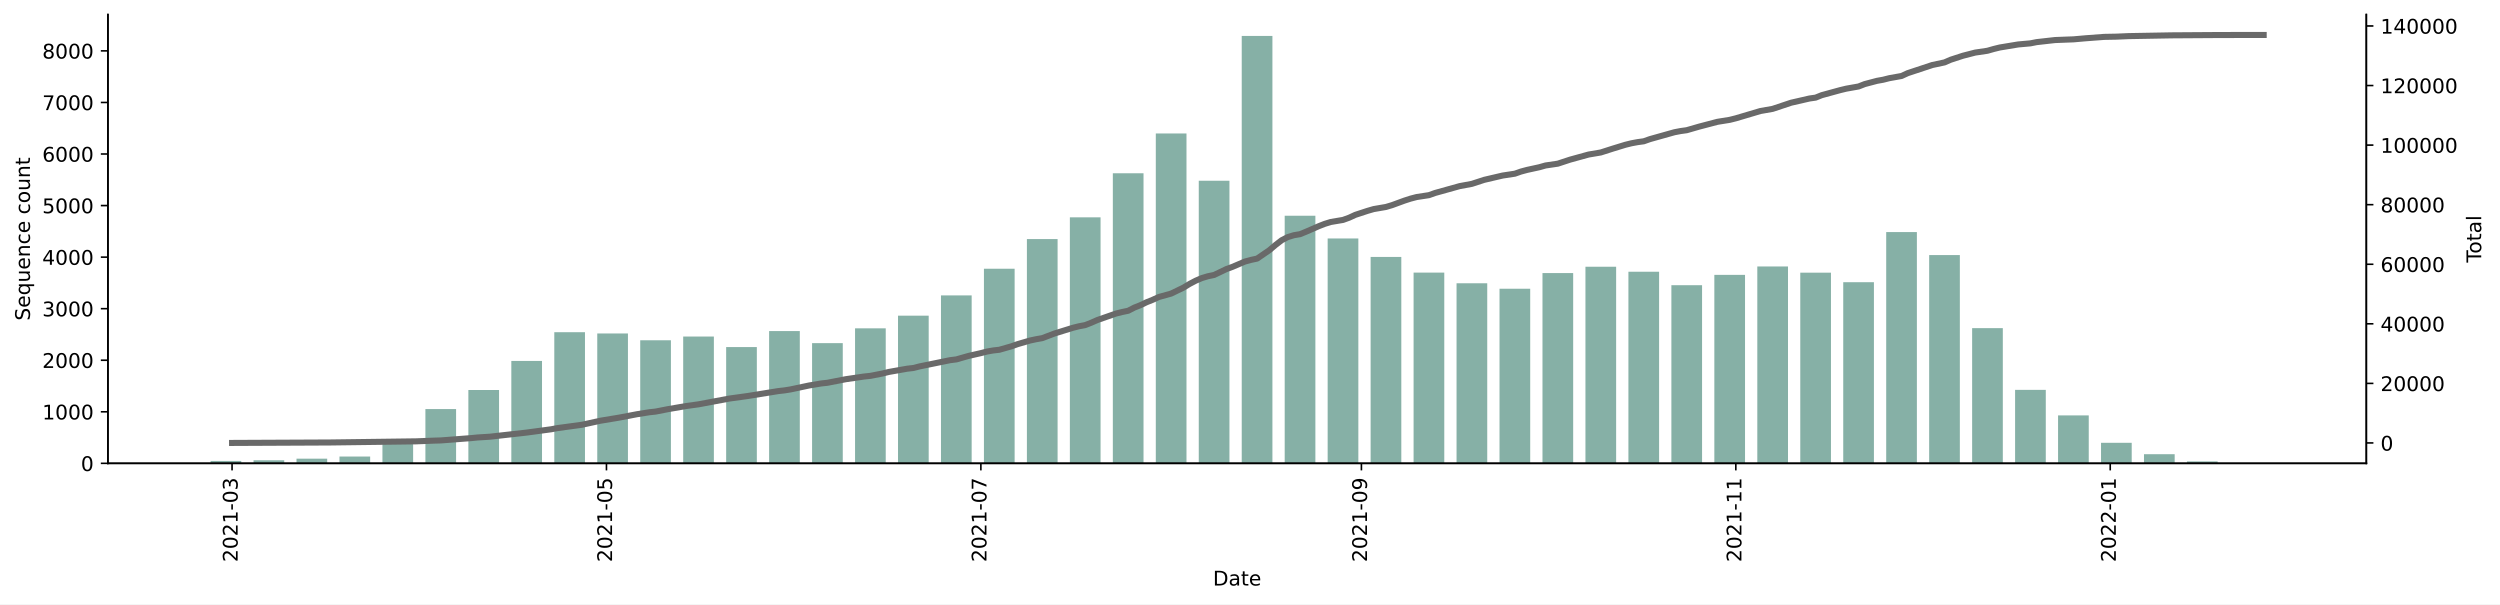
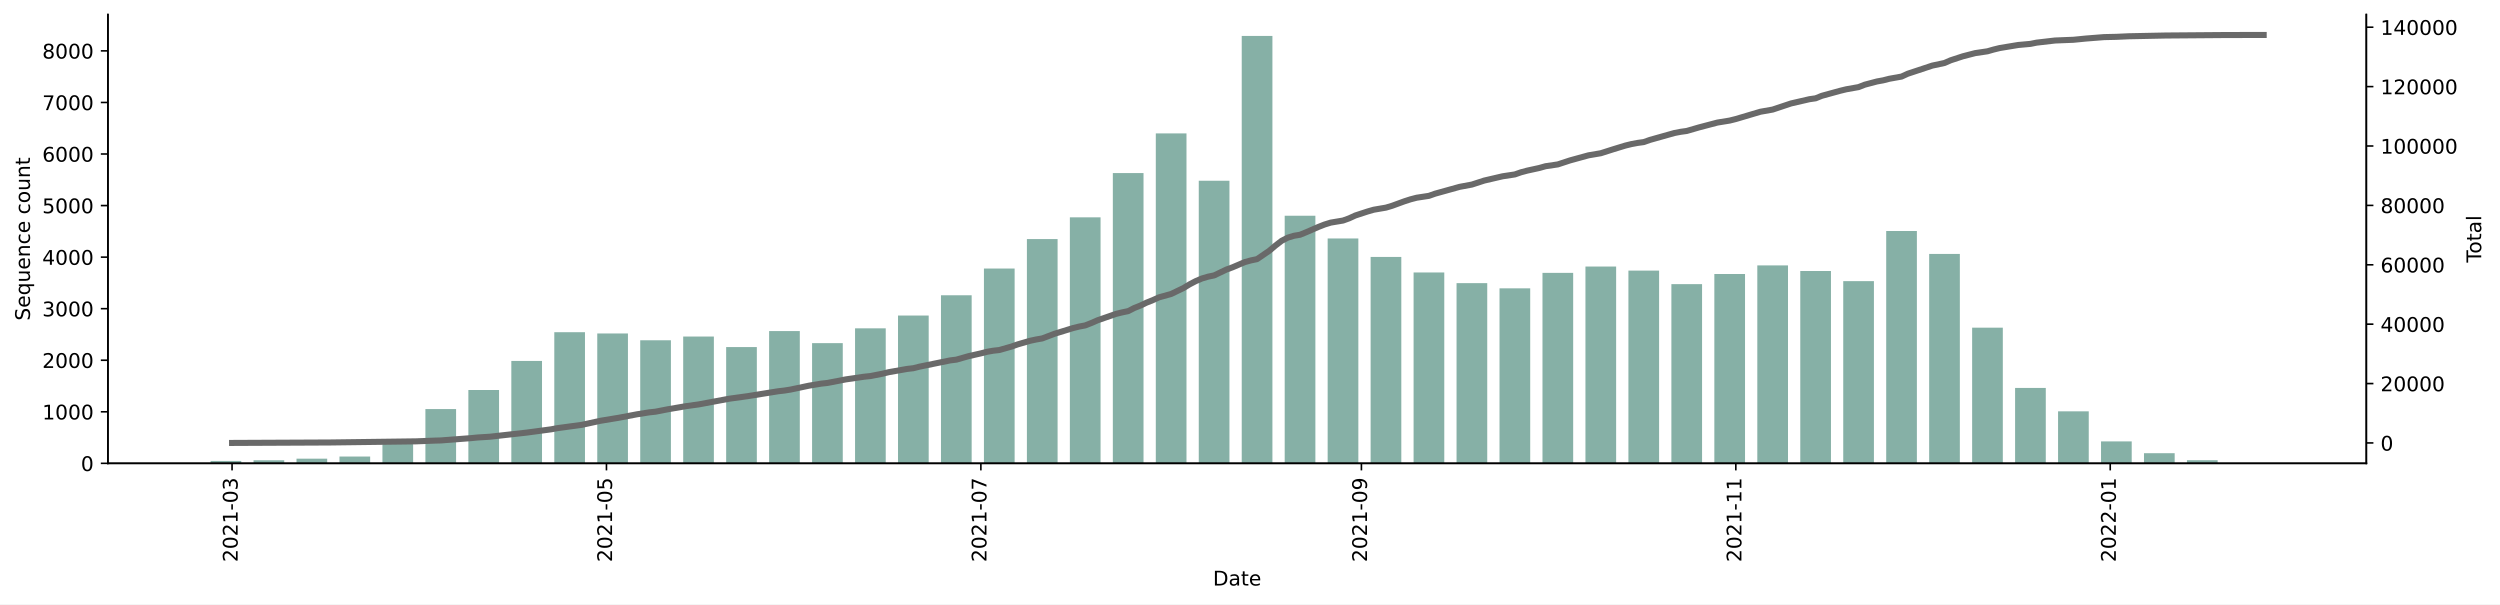
<svg xmlns="http://www.w3.org/2000/svg" xmlns:xlink="http://www.w3.org/1999/xlink" height="298.621pt" version="1.1" viewBox="0 0 1235.381 298.621" width="1235.381pt">
  <defs>
    <style type="text/css">*{stroke-linecap:butt;stroke-linejoin:round;}</style>
  </defs>
  <g id="figure_1">
    <g id="patch_1">
      <path d="M 0 298.621  L 1235.381 298.621  L 1235.381 0  L 0 0  z " style="fill:#ffffff;" />
    </g>
    <g id="axes_1">
      <g id="patch_2">
        <path d="M 53.328 228.96  L 1169.328 228.96  L 1169.328 7.2  L 53.328 7.2  z " style="fill:#ffffff;" />
      </g>
      <g id="patch_3">
-         <path clip-path="url(#p45a15a6be6)" d="M 104.055 228.96  L 119.221 228.96  L 119.221 227.763  L 104.055 227.763  z " style="fill:#86b0a6;" />
+         <path clip-path="url(#p5884484684)" d="M 104.055 228.96  L 119.221 228.96  L 119.221 227.763  L 104.055 227.763  z " style="fill:#86b0a6;" />
      </g>
      <g id="patch_4">
-         <path clip-path="url(#p45a15a6be6)" d="M 125.287 228.96  L 140.452 228.96  L 140.452 227.431  L 125.287 227.431  z " style="fill:#86b0a6;" />
+         <path clip-path="url(#p5884484684)" d="M 125.287 228.96  L 140.452 228.96  L 140.452 227.431  L 125.287 227.431  z " style="fill:#86b0a6;" />
      </g>
      <g id="patch_5">
-         <path clip-path="url(#p45a15a6be6)" d="M 146.518 228.96  L 161.683 228.96  L 161.683 226.667  L 146.518 226.667  z " style="fill:#86b0a6;" />
+         <path clip-path="url(#p5884484684)" d="M 146.518 228.96  L 161.683 228.96  L 161.683 226.667  L 146.518 226.667  z " style="fill:#86b0a6;" />
      </g>
      <g id="patch_6">
-         <path clip-path="url(#p45a15a6be6)" d="M 167.749 228.96  L 182.914 228.96  L 182.914 225.597  L 167.749 225.597  z " style="fill:#86b0a6;" />
+         <path clip-path="url(#p5884484684)" d="M 167.749 228.96  L 182.914 228.96  L 182.914 225.597  L 167.749 225.597  z " style="fill:#86b0a6;" />
      </g>
      <g id="patch_7">
-         <path clip-path="url(#p45a15a6be6)" d="M 188.98 228.96  L 204.145 228.96  L 204.145 217.241  L 188.98 217.241  z " style="fill:#86b0a6;" />
+         <path clip-path="url(#p5884484684)" d="M 188.98 228.96  L 204.145 228.96  L 204.145 217.241  L 188.98 217.241  z " style="fill:#86b0a6;" />
      </g>
      <g id="patch_8">
-         <path clip-path="url(#p45a15a6be6)" d="M 210.211 228.96  L 225.376 228.96  L 225.376 202.133  L 210.211 202.133  z " style="fill:#86b0a6;" />
+         <path clip-path="url(#p5884484684)" d="M 210.211 228.96  L 225.376 228.96  L 225.376 202.133  L 210.211 202.133  z " style="fill:#86b0a6;" />
      </g>
      <g id="patch_9">
-         <path clip-path="url(#p45a15a6be6)" d="M 231.442 228.96  L 246.607 228.96  L 246.607 192.707  L 231.442 192.707  z " style="fill:#86b0a6;" />
+         <path clip-path="url(#p5884484684)" d="M 231.442 228.96  L 246.607 228.96  L 246.607 192.707  L 231.442 192.707  z " style="fill:#86b0a6;" />
      </g>
      <g id="patch_10">
-         <path clip-path="url(#p45a15a6be6)" d="M 252.673 228.96  L 267.839 228.96  L 267.839 178.364  L 252.673 178.364  z " style="fill:#86b0a6;" />
+         <path clip-path="url(#p5884484684)" d="M 252.673 228.96  L 267.839 228.96  L 267.839 178.364  L 252.673 178.364  z " style="fill:#86b0a6;" />
      </g>
      <g id="patch_11">
-         <path clip-path="url(#p45a15a6be6)" d="M 273.905 228.96  L 289.07 228.96  L 289.07 164.148  L 273.905 164.148  z " style="fill:#86b0a6;" />
+         <path clip-path="url(#p5884484684)" d="M 273.905 228.96  L 289.07 228.96  L 289.07 164.148  L 273.905 164.148  z " style="fill:#86b0a6;" />
      </g>
      <g id="patch_12">
-         <path clip-path="url(#p45a15a6be6)" d="M 295.136 228.96  L 310.301 228.96  L 310.301 164.785  L 295.136 164.785  z " style="fill:#86b0a6;" />
+         <path clip-path="url(#p5884484684)" d="M 295.136 228.96  L 310.301 228.96  L 310.301 164.785  L 295.136 164.785  z " style="fill:#86b0a6;" />
      </g>
      <g id="patch_13">
-         <path clip-path="url(#p45a15a6be6)" d="M 316.367 228.96  L 331.532 228.96  L 331.532 168.148  L 316.367 168.148  z " style="fill:#86b0a6;" />
+         <path clip-path="url(#p5884484684)" d="M 316.367 228.96  L 331.532 228.96  L 331.532 168.148  L 316.367 168.148  z " style="fill:#86b0a6;" />
      </g>
      <g id="patch_14">
-         <path clip-path="url(#p45a15a6be6)" d="M 337.598 228.96  L 352.763 228.96  L 352.763 166.288  L 337.598 166.288  z " style="fill:#86b0a6;" />
+         <path clip-path="url(#p5884484684)" d="M 337.598 228.96  L 352.763 228.96  L 352.763 166.288  L 337.598 166.288  z " style="fill:#86b0a6;" />
      </g>
      <g id="patch_15">
-         <path clip-path="url(#p45a15a6be6)" d="M 358.829 228.96  L 373.994 228.96  L 373.994 171.511  L 358.829 171.511  z " style="fill:#86b0a6;" />
+         <path clip-path="url(#p5884484684)" d="M 358.829 228.96  L 373.994 228.96  L 373.994 171.511  L 358.829 171.511  z " style="fill:#86b0a6;" />
      </g>
      <g id="patch_16">
-         <path clip-path="url(#p45a15a6be6)" d="M 380.06 228.96  L 395.225 228.96  L 395.225 163.587  L 380.06 163.587  z " style="fill:#86b0a6;" />
+         <path clip-path="url(#p5884484684)" d="M 380.06 228.96  L 395.225 228.96  L 395.225 163.587  L 380.06 163.587  z " style="fill:#86b0a6;" />
      </g>
      <g id="patch_17">
-         <path clip-path="url(#p45a15a6be6)" d="M 401.291 228.96  L 416.457 228.96  L 416.457 169.549  L 401.291 169.549  z " style="fill:#86b0a6;" />
+         <path clip-path="url(#p5884484684)" d="M 401.291 228.96  L 416.457 228.96  L 416.457 169.549  L 401.291 169.549  z " style="fill:#86b0a6;" />
      </g>
      <g id="patch_18">
-         <path clip-path="url(#p45a15a6be6)" d="M 422.523 228.96  L 437.688 228.96  L 437.688 162.237  L 422.523 162.237  z " style="fill:#86b0a6;" />
+         <path clip-path="url(#p5884484684)" d="M 422.523 228.96  L 437.688 228.96  L 437.688 162.237  L 422.523 162.237  z " style="fill:#86b0a6;" />
      </g>
      <g id="patch_19">
-         <path clip-path="url(#p45a15a6be6)" d="M 443.754 228.96  L 458.919 228.96  L 458.919 155.995  L 443.754 155.995  z " style="fill:#86b0a6;" />
+         <path clip-path="url(#p5884484684)" d="M 443.754 228.96  L 458.919 228.96  L 458.919 155.919  L 443.754 155.919  z " style="fill:#86b0a6;" />
      </g>
      <g id="patch_20">
-         <path clip-path="url(#p45a15a6be6)" d="M 464.985 228.96  L 480.15 228.96  L 480.15 145.958  L 464.985 145.958  z " style="fill:#86b0a6;" />
+         <path clip-path="url(#p5884484684)" d="M 464.985 228.96  L 480.15 228.96  L 480.15 145.907  L 464.985 145.907  z " style="fill:#86b0a6;" />
      </g>
      <g id="patch_21">
-         <path clip-path="url(#p45a15a6be6)" d="M 486.216 228.96  L 501.381 228.96  L 501.381 132.786  L 486.216 132.786  z " style="fill:#86b0a6;" />
+         <path clip-path="url(#p5884484684)" d="M 486.216 228.96  L 501.381 228.96  L 501.381 132.684  L 486.216 132.684  z " style="fill:#86b0a6;" />
      </g>
      <g id="patch_22">
-         <path clip-path="url(#p45a15a6be6)" d="M 507.447 228.96  L 522.612 228.96  L 522.612 118.137  L 507.447 118.137  z " style="fill:#86b0a6;" />
+         <path clip-path="url(#p5884484684)" d="M 507.447 228.96  L 522.612 228.96  L 522.612 118.137  L 507.447 118.137  z " style="fill:#86b0a6;" />
      </g>
      <g id="patch_23">
-         <path clip-path="url(#p45a15a6be6)" d="M 528.678 228.96  L 543.843 228.96  L 543.843 107.386  L 528.678 107.386  z " style="fill:#86b0a6;" />
+         <path clip-path="url(#p5884484684)" d="M 528.678 228.96  L 543.843 228.96  L 543.843 107.386  L 528.678 107.386  z " style="fill:#86b0a6;" />
      </g>
      <g id="patch_24">
-         <path clip-path="url(#p45a15a6be6)" d="M 549.909 228.96  L 565.075 228.96  L 565.075 85.604  L 549.909 85.604  z " style="fill:#86b0a6;" />
+         <path clip-path="url(#p5884484684)" d="M 549.909 228.96  L 565.075 228.96  L 565.075 85.527  L 549.909 85.527  z " style="fill:#86b0a6;" />
      </g>
      <g id="patch_25">
-         <path clip-path="url(#p45a15a6be6)" d="M 571.141 228.96  L 586.306 228.96  L 586.306 65.961  L 571.141 65.961  z " style="fill:#86b0a6;" />
+         <path clip-path="url(#p5884484684)" d="M 571.141 228.96  L 586.306 228.96  L 586.306 65.911  L 571.141 65.911  z " style="fill:#86b0a6;" />
      </g>
      <g id="patch_26">
-         <path clip-path="url(#p45a15a6be6)" d="M 592.372 228.96  L 607.537 228.96  L 607.537 89.323  L 592.372 89.323  z " style="fill:#86b0a6;" />
+         <path clip-path="url(#p5884484684)" d="M 592.372 228.96  L 607.537 228.96  L 607.537 89.323  L 592.372 89.323  z " style="fill:#86b0a6;" />
      </g>
      <g id="patch_27">
-         <path clip-path="url(#p45a15a6be6)" d="M 613.603 228.96  L 628.768 228.96  L 628.768 17.76  L 613.603 17.76  z " style="fill:#86b0a6;" />
+         <path clip-path="url(#p5884484684)" d="M 613.603 228.96  L 628.768 228.96  L 628.768 17.76  L 613.603 17.76  z " style="fill:#86b0a6;" />
      </g>
      <g id="patch_28">
-         <path clip-path="url(#p45a15a6be6)" d="M 634.834 228.96  L 649.999 228.96  L 649.999 106.596  L 634.834 106.596  z " style="fill:#86b0a6;" />
+         <path clip-path="url(#p5884484684)" d="M 634.834 228.96  L 649.999 228.96  L 649.999 106.596  L 634.834 106.596  z " style="fill:#86b0a6;" />
      </g>
      <g id="patch_29">
-         <path clip-path="url(#p45a15a6be6)" d="M 656.065 228.96  L 671.23 228.96  L 671.23 117.832  L 656.065 117.832  z " style="fill:#86b0a6;" />
+         <path clip-path="url(#p5884484684)" d="M 656.065 228.96  L 671.23 228.96  L 671.23 117.832  L 656.065 117.832  z " style="fill:#86b0a6;" />
      </g>
      <g id="patch_30">
-         <path clip-path="url(#p45a15a6be6)" d="M 677.296 228.96  L 692.461 228.96  L 692.461 126.978  L 677.296 126.978  z " style="fill:#86b0a6;" />
+         <path clip-path="url(#p5884484684)" d="M 677.296 228.96  L 692.461 228.96  L 692.461 126.952  L 677.296 126.952  z " style="fill:#86b0a6;" />
      </g>
      <g id="patch_31">
-         <path clip-path="url(#p45a15a6be6)" d="M 698.527 228.96  L 713.693 228.96  L 713.693 134.723  L 698.527 134.723  z " style="fill:#86b0a6;" />
+         <path clip-path="url(#p5884484684)" d="M 698.527 228.96  L 713.693 228.96  L 713.693 134.646  L 698.527 134.646  z " style="fill:#86b0a6;" />
      </g>
      <g id="patch_32">
-         <path clip-path="url(#p45a15a6be6)" d="M 719.759 228.96  L 734.924 228.96  L 734.924 139.971  L 719.759 139.971  z " style="fill:#86b0a6;" />
+         <path clip-path="url(#p5884484684)" d="M 719.759 228.96  L 734.924 228.96  L 734.924 139.92  L 719.759 139.92  z " style="fill:#86b0a6;" />
      </g>
      <g id="patch_33">
-         <path clip-path="url(#p45a15a6be6)" d="M 740.99 228.96  L 756.155 228.96  L 756.155 142.671  L 740.99 142.671  z " style="fill:#86b0a6;" />
+         <path clip-path="url(#p5884484684)" d="M 740.99 228.96  L 756.155 228.96  L 756.155 142.493  L 740.99 142.493  z " style="fill:#86b0a6;" />
      </g>
      <g id="patch_34">
-         <path clip-path="url(#p45a15a6be6)" d="M 762.221 228.96  L 777.386 228.96  L 777.386 134.926  L 762.221 134.926  z " style="fill:#86b0a6;" />
+         <path clip-path="url(#p5884484684)" d="M 762.221 228.96  L 777.386 228.96  L 777.386 134.85  L 762.221 134.85  z " style="fill:#86b0a6;" />
      </g>
      <g id="patch_35">
-         <path clip-path="url(#p45a15a6be6)" d="M 783.452 228.96  L 798.617 228.96  L 798.617 131.793  L 783.452 131.793  z " style="fill:#86b0a6;" />
+         <path clip-path="url(#p5884484684)" d="M 783.452 228.96  L 798.617 228.96  L 798.617 131.716  L 783.452 131.716  z " style="fill:#86b0a6;" />
      </g>
      <g id="patch_36">
-         <path clip-path="url(#p45a15a6be6)" d="M 804.683 228.96  L 819.848 228.96  L 819.848 134.264  L 804.683 134.264  z " style="fill:#86b0a6;" />
+         <path clip-path="url(#p5884484684)" d="M 804.683 228.96  L 819.848 228.96  L 819.848 133.729  L 804.683 133.729  z " style="fill:#86b0a6;" />
      </g>
      <g id="patch_37">
-         <path clip-path="url(#p45a15a6be6)" d="M 825.914 228.96  L 841.079 228.96  L 841.079 140.939  L 825.914 140.939  z " style="fill:#86b0a6;" />
+         <path clip-path="url(#p5884484684)" d="M 825.914 228.96  L 841.079 228.96  L 841.079 140.404  L 825.914 140.404  z " style="fill:#86b0a6;" />
      </g>
      <g id="patch_38">
-         <path clip-path="url(#p45a15a6be6)" d="M 847.145 228.96  L 862.311 228.96  L 862.311 135.818  L 847.145 135.818  z " style="fill:#86b0a6;" />
+         <path clip-path="url(#p5884484684)" d="M 847.145 228.96  L 862.311 228.96  L 862.311 135.385  L 847.145 135.385  z " style="fill:#86b0a6;" />
      </g>
      <g id="patch_39">
-         <path clip-path="url(#p45a15a6be6)" d="M 868.377 228.96  L 883.542 228.96  L 883.542 131.665  L 868.377 131.665  z " style="fill:#86b0a6;" />
+         <path clip-path="url(#p5884484684)" d="M 868.377 228.96  L 883.542 228.96  L 883.542 131.156  L 868.377 131.156  z " style="fill:#86b0a6;" />
      </g>
      <g id="patch_40">
-         <path clip-path="url(#p45a15a6be6)" d="M 889.608 228.96  L 904.773 228.96  L 904.773 134.748  L 889.608 134.748  z " style="fill:#86b0a6;" />
+         <path clip-path="url(#p5884484684)" d="M 889.608 228.96  L 904.773 228.96  L 904.773 133.907  L 889.608 133.907  z " style="fill:#86b0a6;" />
      </g>
      <g id="patch_41">
-         <path clip-path="url(#p45a15a6be6)" d="M 910.839 228.96  L 926.004 228.96  L 926.004 139.461  L 910.839 139.461  z " style="fill:#86b0a6;" />
+         <path clip-path="url(#p5884484684)" d="M 910.839 228.96  L 926.004 228.96  L 926.004 138.926  L 910.839 138.926  z " style="fill:#86b0a6;" />
      </g>
      <g id="patch_42">
-         <path clip-path="url(#p45a15a6be6)" d="M 932.07 228.96  L 947.235 228.96  L 947.235 114.673  L 932.07 114.673  z " style="fill:#86b0a6;" />
+         <path clip-path="url(#p5884484684)" d="M 932.07 228.96  L 947.235 228.96  L 947.235 114.163  L 932.07 114.163  z " style="fill:#86b0a6;" />
      </g>
      <g id="patch_43">
-         <path clip-path="url(#p45a15a6be6)" d="M 953.301 228.96  L 968.466 228.96  L 968.466 126.035  L 953.301 126.035  z " style="fill:#86b0a6;" />
+         <path clip-path="url(#p5884484684)" d="M 953.301 228.96  L 968.466 228.96  L 968.466 125.475  L 953.301 125.475  z " style="fill:#86b0a6;" />
      </g>
      <g id="patch_44">
-         <path clip-path="url(#p45a15a6be6)" d="M 974.532 228.96  L 989.697 228.96  L 989.697 162.135  L 974.532 162.135  z " style="fill:#86b0a6;" />
+         <path clip-path="url(#p5884484684)" d="M 974.532 228.96  L 989.697 228.96  L 989.697 161.906  L 974.532 161.906  z " style="fill:#86b0a6;" />
      </g>
      <g id="patch_45">
-         <path clip-path="url(#p45a15a6be6)" d="M 995.764 228.96  L 1010.929 228.96  L 1010.929 192.656  L 995.764 192.656  z " style="fill:#86b0a6;" />
+         <path clip-path="url(#p5884484684)" d="M 995.764 228.96  L 1010.929 228.96  L 1010.929 191.688  L 995.764 191.688  z " style="fill:#86b0a6;" />
      </g>
      <g id="patch_46">
-         <path clip-path="url(#p45a15a6be6)" d="M 1016.995 228.96  L 1032.16 228.96  L 1032.16 205.267  L 1016.995 205.267  z " style="fill:#86b0a6;" />
+         <path clip-path="url(#p5884484684)" d="M 1016.995 228.96  L 1032.16 228.96  L 1032.16 203.254  L 1016.995 203.254  z " style="fill:#86b0a6;" />
      </g>
      <g id="patch_47">
-         <path clip-path="url(#p45a15a6be6)" d="M 1038.226 228.96  L 1053.391 228.96  L 1053.391 218.82  L 1038.226 218.82  z " style="fill:#86b0a6;" />
+         <path clip-path="url(#p5884484684)" d="M 1038.226 228.96  L 1053.391 228.96  L 1053.391 218.107  L 1038.226 218.107  z " style="fill:#86b0a6;" />
      </g>
      <g id="patch_48">
-         <path clip-path="url(#p45a15a6be6)" d="M 1059.457 228.96  L 1074.622 228.96  L 1074.622 224.451  L 1059.457 224.451  z " style="fill:#86b0a6;" />
+         <path clip-path="url(#p5884484684)" d="M 1059.457 228.96  L 1074.622 228.96  L 1074.622 223.941  L 1059.457 223.941  z " style="fill:#86b0a6;" />
      </g>
      <g id="patch_49">
-         <path clip-path="url(#p45a15a6be6)" d="M 1080.688 228.96  L 1095.853 228.96  L 1095.853 228.017  L 1080.688 228.017  z " style="fill:#86b0a6;" />
+         <path clip-path="url(#p5884484684)" d="M 1080.688 228.96  L 1095.853 228.96  L 1095.853 227.406  L 1080.688 227.406  z " style="fill:#86b0a6;" />
      </g>
      <g id="patch_50">
-         <path clip-path="url(#p45a15a6be6)" d="M 1101.919 228.96  L 1117.084 228.96  L 1117.084 228.858  L 1101.919 228.858  z " style="fill:#86b0a6;" />
+         <path clip-path="url(#p5884484684)" d="M 1101.919 228.96  L 1117.084 228.96  L 1117.084 228.833  L 1101.919 228.833  z " style="fill:#86b0a6;" />
      </g>
      <g id="matplotlib.axis_1">
        <g id="xtick_1">
          <g id="line2d_1">
            <defs>
-               <path d="M 0 0  L 0 3.5  " id="m9f19eb805c" style="stroke:#000000;stroke-width:0.8;" />
+               <path d="M 0 0  L 0 3.5  " id="md08c8cb89e" style="stroke:#000000;stroke-width:0.8;" />
            </defs>
            <g>
-               <use style="stroke:#000000;stroke-width:0.8;" x="114.671" xlink:href="#m9f19eb805c" y="228.96" />
+               <use style="stroke:#000000;stroke-width:0.8;" x="114.671" xlink:href="#md08c8cb89e" y="228.96" />
            </g>
          </g>
          <g id="text_1">
            <g transform="translate(117.4303 277.7428)rotate(-90)scale(0.1 -0.1)">
              <defs>
                <path d="M 1228 531  L 3431 531  L 3431 0  L 469 0  L 469 531  Q 828 903 1448 1529  Q 2069 2156 2228 2338  Q 2531 2678 2651 2914  Q 2772 3150 2772 3378  Q 2772 3750 2511 3984  Q 2250 4219 1831 4219  Q 1534 4219 1204 4116  Q 875 4013 500 3803  L 500 4441  Q 881 4594 1212 4672  Q 1544 4750 1819 4750  Q 2544 4750 2975 4387  Q 3406 4025 3406 3419  Q 3406 3131 3298 2873  Q 3191 2616 2906 2266  Q 2828 2175 2409 1742  Q 1991 1309 1228 531  z " id="DejaVuSans-32" transform="scale(0.015625)" />
                <path d="M 2034 4250  Q 1547 4250 1301 3770  Q 1056 3291 1056 2328  Q 1056 1369 1301 889  Q 1547 409 2034 409  Q 2525 409 2770 889  Q 3016 1369 3016 2328  Q 3016 3291 2770 3770  Q 2525 4250 2034 4250  z M 2034 4750  Q 2819 4750 3233 4129  Q 3647 3509 3647 2328  Q 3647 1150 3233 529  Q 2819 -91 2034 -91  Q 1250 -91 836 529  Q 422 1150 422 2328  Q 422 3509 836 4129  Q 1250 4750 2034 4750  z " id="DejaVuSans-30" transform="scale(0.015625)" />
                <path d="M 794 531  L 1825 531  L 1825 4091  L 703 3866  L 703 4441  L 1819 4666  L 2450 4666  L 2450 531  L 3481 531  L 3481 0  L 794 0  L 794 531  z " id="DejaVuSans-31" transform="scale(0.015625)" />
                <path d="M 313 2009  L 1997 2009  L 1997 1497  L 313 1497  L 313 2009  z " id="DejaVuSans-2d" transform="scale(0.015625)" />
                <path d="M 2597 2516  Q 3050 2419 3304 2112  Q 3559 1806 3559 1356  Q 3559 666 3084 287  Q 2609 -91 1734 -91  Q 1441 -91 1130 -33  Q 819 25 488 141  L 488 750  Q 750 597 1062 519  Q 1375 441 1716 441  Q 2309 441 2620 675  Q 2931 909 2931 1356  Q 2931 1769 2642 2001  Q 2353 2234 1838 2234  L 1294 2234  L 1294 2753  L 1863 2753  Q 2328 2753 2575 2939  Q 2822 3125 2822 3475  Q 2822 3834 2567 4026  Q 2313 4219 1838 4219  Q 1578 4219 1281 4162  Q 984 4106 628 3988  L 628 4550  Q 988 4650 1302 4700  Q 1616 4750 1894 4750  Q 2613 4750 3031 4423  Q 3450 4097 3450 3541  Q 3450 3153 3228 2886  Q 3006 2619 2597 2516  z " id="DejaVuSans-33" transform="scale(0.015625)" />
              </defs>
              <use xlink:href="#DejaVuSans-32" />
              <use x="63.623" xlink:href="#DejaVuSans-30" />
              <use x="127.246" xlink:href="#DejaVuSans-32" />
              <use x="190.869" xlink:href="#DejaVuSans-31" />
              <use x="254.492" xlink:href="#DejaVuSans-2d" />
              <use x="290.576" xlink:href="#DejaVuSans-30" />
              <use x="354.199" xlink:href="#DejaVuSans-33" />
            </g>
          </g>
        </g>
        <g id="xtick_2">
          <g id="line2d_2">
            <g>
-               <use style="stroke:#000000;stroke-width:0.8;" x="299.685" xlink:href="#m9f19eb805c" y="228.96" />
+               <use style="stroke:#000000;stroke-width:0.8;" x="299.685" xlink:href="#md08c8cb89e" y="228.96" />
            </g>
          </g>
          <g id="text_2">
            <g transform="translate(302.4446 277.7428)rotate(-90)scale(0.1 -0.1)">
              <defs>
                <path d="M 691 4666  L 3169 4666  L 3169 4134  L 1269 4134  L 1269 2991  Q 1406 3038 1543 3061  Q 1681 3084 1819 3084  Q 2600 3084 3056 2656  Q 3513 2228 3513 1497  Q 3513 744 3044 326  Q 2575 -91 1722 -91  Q 1428 -91 1123 -41  Q 819 9 494 109  L 494 744  Q 775 591 1075 516  Q 1375 441 1709 441  Q 2250 441 2565 725  Q 2881 1009 2881 1497  Q 2881 1984 2565 2268  Q 2250 2553 1709 2553  Q 1456 2553 1204 2497  Q 953 2441 691 2322  L 691 4666  z " id="DejaVuSans-35" transform="scale(0.015625)" />
              </defs>
              <use xlink:href="#DejaVuSans-32" />
              <use x="63.623" xlink:href="#DejaVuSans-30" />
              <use x="127.246" xlink:href="#DejaVuSans-32" />
              <use x="190.869" xlink:href="#DejaVuSans-31" />
              <use x="254.492" xlink:href="#DejaVuSans-2d" />
              <use x="290.576" xlink:href="#DejaVuSans-30" />
              <use x="354.199" xlink:href="#DejaVuSans-35" />
            </g>
          </g>
        </g>
        <g id="xtick_3">
          <g id="line2d_3">
            <g>
-               <use style="stroke:#000000;stroke-width:0.8;" x="484.7" xlink:href="#m9f19eb805c" y="228.96" />
+               <use style="stroke:#000000;stroke-width:0.8;" x="484.7" xlink:href="#md08c8cb89e" y="228.96" />
            </g>
          </g>
          <g id="text_3">
            <g transform="translate(487.4589 277.7428)rotate(-90)scale(0.1 -0.1)">
              <defs>
                <path d="M 525 4666  L 3525 4666  L 3525 4397  L 1831 0  L 1172 0  L 2766 4134  L 525 4134  L 525 4666  z " id="DejaVuSans-37" transform="scale(0.015625)" />
              </defs>
              <use xlink:href="#DejaVuSans-32" />
              <use x="63.623" xlink:href="#DejaVuSans-30" />
              <use x="127.246" xlink:href="#DejaVuSans-32" />
              <use x="190.869" xlink:href="#DejaVuSans-31" />
              <use x="254.492" xlink:href="#DejaVuSans-2d" />
              <use x="290.576" xlink:href="#DejaVuSans-30" />
              <use x="354.199" xlink:href="#DejaVuSans-37" />
            </g>
          </g>
        </g>
        <g id="xtick_4">
          <g id="line2d_4">
            <g>
-               <use style="stroke:#000000;stroke-width:0.8;" x="672.747" xlink:href="#m9f19eb805c" y="228.96" />
+               <use style="stroke:#000000;stroke-width:0.8;" x="672.747" xlink:href="#md08c8cb89e" y="228.96" />
            </g>
          </g>
          <g id="text_4">
            <g transform="translate(675.5062 277.7428)rotate(-90)scale(0.1 -0.1)">
              <defs>
                <path d="M 703 97  L 703 672  Q 941 559 1184 500  Q 1428 441 1663 441  Q 2288 441 2617 861  Q 2947 1281 2994 2138  Q 2813 1869 2534 1725  Q 2256 1581 1919 1581  Q 1219 1581 811 2004  Q 403 2428 403 3163  Q 403 3881 828 4315  Q 1253 4750 1959 4750  Q 2769 4750 3195 4129  Q 3622 3509 3622 2328  Q 3622 1225 3098 567  Q 2575 -91 1691 -91  Q 1453 -91 1209 -44  Q 966 3 703 97  z M 1959 2075  Q 2384 2075 2632 2365  Q 2881 2656 2881 3163  Q 2881 3666 2632 3958  Q 2384 4250 1959 4250  Q 1534 4250 1286 3958  Q 1038 3666 1038 3163  Q 1038 2656 1286 2365  Q 1534 2075 1959 2075  z " id="DejaVuSans-39" transform="scale(0.015625)" />
              </defs>
              <use xlink:href="#DejaVuSans-32" />
              <use x="63.623" xlink:href="#DejaVuSans-30" />
              <use x="127.246" xlink:href="#DejaVuSans-32" />
              <use x="190.869" xlink:href="#DejaVuSans-31" />
              <use x="254.492" xlink:href="#DejaVuSans-2d" />
              <use x="290.576" xlink:href="#DejaVuSans-30" />
              <use x="354.199" xlink:href="#DejaVuSans-39" />
            </g>
          </g>
        </g>
        <g id="xtick_5">
          <g id="line2d_5">
            <g>
-               <use style="stroke:#000000;stroke-width:0.8;" x="857.761" xlink:href="#m9f19eb805c" y="228.96" />
+               <use style="stroke:#000000;stroke-width:0.8;" x="857.761" xlink:href="#md08c8cb89e" y="228.96" />
            </g>
          </g>
          <g id="text_5">
            <g transform="translate(860.5204 277.7428)rotate(-90)scale(0.1 -0.1)">
              <use xlink:href="#DejaVuSans-32" />
              <use x="63.623" xlink:href="#DejaVuSans-30" />
              <use x="127.246" xlink:href="#DejaVuSans-32" />
              <use x="190.869" xlink:href="#DejaVuSans-31" />
              <use x="254.492" xlink:href="#DejaVuSans-2d" />
              <use x="290.576" xlink:href="#DejaVuSans-31" />
              <use x="354.199" xlink:href="#DejaVuSans-31" />
            </g>
          </g>
        </g>
        <g id="xtick_6">
          <g id="line2d_6">
            <g>
-               <use style="stroke:#000000;stroke-width:0.8;" x="1042.775" xlink:href="#m9f19eb805c" y="228.96" />
+               <use style="stroke:#000000;stroke-width:0.8;" x="1042.775" xlink:href="#md08c8cb89e" y="228.96" />
            </g>
          </g>
          <g id="text_6">
            <g transform="translate(1045.535 277.7428)rotate(-90)scale(0.1 -0.1)">
              <use xlink:href="#DejaVuSans-32" />
              <use x="63.623" xlink:href="#DejaVuSans-30" />
              <use x="127.246" xlink:href="#DejaVuSans-32" />
              <use x="190.869" xlink:href="#DejaVuSans-32" />
              <use x="254.492" xlink:href="#DejaVuSans-2d" />
              <use x="290.576" xlink:href="#DejaVuSans-30" />
              <use x="354.199" xlink:href="#DejaVuSans-31" />
            </g>
          </g>
        </g>
        <g id="text_7">
          <g transform="translate(599.3773 289.3413)scale(0.1 -0.1)">
            <defs>
              <path d="M 1259 4147  L 1259 519  L 2022 519  Q 2988 519 3436 956  Q 3884 1394 3884 2338  Q 3884 3275 3436 3711  Q 2988 4147 2022 4147  L 1259 4147  z M 628 4666  L 1925 4666  Q 3281 4666 3915 4102  Q 4550 3538 4550 2338  Q 4550 1131 3912 565  Q 3275 0 1925 0  L 628 0  L 628 4666  z " id="DejaVuSans-44" transform="scale(0.015625)" />
              <path d="M 2194 1759  Q 1497 1759 1228 1600  Q 959 1441 959 1056  Q 959 750 1161 570  Q 1363 391 1709 391  Q 2188 391 2477 730  Q 2766 1069 2766 1631  L 2766 1759  L 2194 1759  z M 3341 1997  L 3341 0  L 2766 0  L 2766 531  Q 2569 213 2275 61  Q 1981 -91 1556 -91  Q 1019 -91 701 211  Q 384 513 384 1019  Q 384 1609 779 1909  Q 1175 2209 1959 2209  L 2766 2209  L 2766 2266  Q 2766 2663 2505 2880  Q 2244 3097 1772 3097  Q 1472 3097 1187 3025  Q 903 2953 641 2809  L 641 3341  Q 956 3463 1253 3523  Q 1550 3584 1831 3584  Q 2591 3584 2966 3190  Q 3341 2797 3341 1997  z " id="DejaVuSans-61" transform="scale(0.015625)" />
              <path d="M 1172 4494  L 1172 3500  L 2356 3500  L 2356 3053  L 1172 3053  L 1172 1153  Q 1172 725 1289 603  Q 1406 481 1766 481  L 2356 481  L 2356 0  L 1766 0  Q 1100 0 847 248  Q 594 497 594 1153  L 594 3053  L 172 3053  L 172 3500  L 594 3500  L 594 4494  L 1172 4494  z " id="DejaVuSans-74" transform="scale(0.015625)" />
              <path d="M 3597 1894  L 3597 1613  L 953 1613  Q 991 1019 1311 708  Q 1631 397 2203 397  Q 2534 397 2845 478  Q 3156 559 3463 722  L 3463 178  Q 3153 47 2828 -22  Q 2503 -91 2169 -91  Q 1331 -91 842 396  Q 353 884 353 1716  Q 353 2575 817 3079  Q 1281 3584 2069 3584  Q 2775 3584 3186 3129  Q 3597 2675 3597 1894  z M 3022 2063  Q 3016 2534 2758 2815  Q 2500 3097 2075 3097  Q 1594 3097 1305 2825  Q 1016 2553 972 2059  L 3022 2063  z " id="DejaVuSans-65" transform="scale(0.015625)" />
            </defs>
            <use xlink:href="#DejaVuSans-44" />
            <use x="77.002" xlink:href="#DejaVuSans-61" />
            <use x="138.281" xlink:href="#DejaVuSans-74" />
            <use x="177.49" xlink:href="#DejaVuSans-65" />
          </g>
        </g>
      </g>
      <g id="matplotlib.axis_2">
        <g id="ytick_1">
          <g id="line2d_7">
            <defs>
-               <path d="M 0 0  L -3.5 0  " id="m0131e9d1a5" style="stroke:#000000;stroke-width:0.8;" />
+               <path d="M 0 0  L -3.5 0  " id="mbb7690eeca" style="stroke:#000000;stroke-width:0.8;" />
            </defs>
            <g>
-               <use style="stroke:#000000;stroke-width:0.8;" x="53.328" xlink:href="#m0131e9d1a5" y="228.96" />
+               <use style="stroke:#000000;stroke-width:0.8;" x="53.328" xlink:href="#mbb7690eeca" y="228.96" />
            </g>
          </g>
          <g id="text_8">
            <g transform="translate(39.96563 232.7592)scale(0.1 -0.1)">
              <use xlink:href="#DejaVuSans-30" />
            </g>
          </g>
        </g>
        <g id="ytick_2">
          <g id="line2d_8">
            <g>
-               <use style="stroke:#000000;stroke-width:0.8;" x="53.328" xlink:href="#m0131e9d1a5" y="203.484" />
+               <use style="stroke:#000000;stroke-width:0.8;" x="53.328" xlink:href="#mbb7690eeca" y="203.484" />
            </g>
          </g>
          <g id="text_9">
            <g transform="translate(20.87813 207.2827)scale(0.1 -0.1)">
              <use xlink:href="#DejaVuSans-31" />
              <use x="63.623" xlink:href="#DejaVuSans-30" />
              <use x="127.246" xlink:href="#DejaVuSans-30" />
              <use x="190.869" xlink:href="#DejaVuSans-30" />
            </g>
          </g>
        </g>
        <g id="ytick_3">
          <g id="line2d_9">
            <g>
-               <use style="stroke:#000000;stroke-width:0.8;" x="53.328" xlink:href="#m0131e9d1a5" y="178.007" />
+               <use style="stroke:#000000;stroke-width:0.8;" x="53.328" xlink:href="#mbb7690eeca" y="178.007" />
            </g>
          </g>
          <g id="text_10">
            <g transform="translate(20.87813 181.8063)scale(0.1 -0.1)">
              <use xlink:href="#DejaVuSans-32" />
              <use x="63.623" xlink:href="#DejaVuSans-30" />
              <use x="127.246" xlink:href="#DejaVuSans-30" />
              <use x="190.869" xlink:href="#DejaVuSans-30" />
            </g>
          </g>
        </g>
        <g id="ytick_4">
          <g id="line2d_10">
            <g>
-               <use style="stroke:#000000;stroke-width:0.8;" x="53.328" xlink:href="#m0131e9d1a5" y="152.531" />
+               <use style="stroke:#000000;stroke-width:0.8;" x="53.328" xlink:href="#mbb7690eeca" y="152.531" />
            </g>
          </g>
          <g id="text_11">
            <g transform="translate(20.87813 156.3298)scale(0.1 -0.1)">
              <use xlink:href="#DejaVuSans-33" />
              <use x="63.623" xlink:href="#DejaVuSans-30" />
              <use x="127.246" xlink:href="#DejaVuSans-30" />
              <use x="190.869" xlink:href="#DejaVuSans-30" />
            </g>
          </g>
        </g>
        <g id="ytick_5">
          <g id="line2d_11">
            <g>
-               <use style="stroke:#000000;stroke-width:0.8;" x="53.328" xlink:href="#m0131e9d1a5" y="127.054" />
+               <use style="stroke:#000000;stroke-width:0.8;" x="53.328" xlink:href="#mbb7690eeca" y="127.054" />
            </g>
          </g>
          <g id="text_12">
            <g transform="translate(20.87813 130.8533)scale(0.1 -0.1)">
              <defs>
                <path d="M 2419 4116  L 825 1625  L 2419 1625  L 2419 4116  z M 2253 4666  L 3047 4666  L 3047 1625  L 3713 1625  L 3713 1100  L 3047 1100  L 3047 0  L 2419 0  L 2419 1100  L 313 1100  L 313 1709  L 2253 4666  z " id="DejaVuSans-34" transform="scale(0.015625)" />
              </defs>
              <use xlink:href="#DejaVuSans-34" />
              <use x="63.623" xlink:href="#DejaVuSans-30" />
              <use x="127.246" xlink:href="#DejaVuSans-30" />
              <use x="190.869" xlink:href="#DejaVuSans-30" />
            </g>
          </g>
        </g>
        <g id="ytick_6">
          <g id="line2d_12">
            <g>
-               <use style="stroke:#000000;stroke-width:0.8;" x="53.328" xlink:href="#m0131e9d1a5" y="101.578" />
+               <use style="stroke:#000000;stroke-width:0.8;" x="53.328" xlink:href="#mbb7690eeca" y="101.578" />
            </g>
          </g>
          <g id="text_13">
            <g transform="translate(20.87813 105.3768)scale(0.1 -0.1)">
              <use xlink:href="#DejaVuSans-35" />
              <use x="63.623" xlink:href="#DejaVuSans-30" />
              <use x="127.246" xlink:href="#DejaVuSans-30" />
              <use x="190.869" xlink:href="#DejaVuSans-30" />
            </g>
          </g>
        </g>
        <g id="ytick_7">
          <g id="line2d_13">
            <g>
-               <use style="stroke:#000000;stroke-width:0.8;" x="53.328" xlink:href="#m0131e9d1a5" y="76.101" />
+               <use style="stroke:#000000;stroke-width:0.8;" x="53.328" xlink:href="#mbb7690eeca" y="76.101" />
            </g>
          </g>
          <g id="text_14">
            <g transform="translate(20.87813 79.90035)scale(0.1 -0.1)">
              <defs>
                <path d="M 2113 2584  Q 1688 2584 1439 2293  Q 1191 2003 1191 1497  Q 1191 994 1439 701  Q 1688 409 2113 409  Q 2538 409 2786 701  Q 3034 994 3034 1497  Q 3034 2003 2786 2293  Q 2538 2584 2113 2584  z M 3366 4563  L 3366 3988  Q 3128 4100 2886 4159  Q 2644 4219 2406 4219  Q 1781 4219 1451 3797  Q 1122 3375 1075 2522  Q 1259 2794 1537 2939  Q 1816 3084 2150 3084  Q 2853 3084 3261 2657  Q 3669 2231 3669 1497  Q 3669 778 3244 343  Q 2819 -91 2113 -91  Q 1303 -91 875 529  Q 447 1150 447 2328  Q 447 3434 972 4092  Q 1497 4750 2381 4750  Q 2619 4750 2861 4703  Q 3103 4656 3366 4563  z " id="DejaVuSans-36" transform="scale(0.015625)" />
              </defs>
              <use xlink:href="#DejaVuSans-36" />
              <use x="63.623" xlink:href="#DejaVuSans-30" />
              <use x="127.246" xlink:href="#DejaVuSans-30" />
              <use x="190.869" xlink:href="#DejaVuSans-30" />
            </g>
          </g>
        </g>
        <g id="ytick_8">
          <g id="line2d_14">
            <g>
-               <use style="stroke:#000000;stroke-width:0.8;" x="53.328" xlink:href="#m0131e9d1a5" y="50.625" />
+               <use style="stroke:#000000;stroke-width:0.8;" x="53.328" xlink:href="#mbb7690eeca" y="50.625" />
            </g>
          </g>
          <g id="text_15">
            <g transform="translate(20.87813 54.42388)scale(0.1 -0.1)">
              <use xlink:href="#DejaVuSans-37" />
              <use x="63.623" xlink:href="#DejaVuSans-30" />
              <use x="127.246" xlink:href="#DejaVuSans-30" />
              <use x="190.869" xlink:href="#DejaVuSans-30" />
            </g>
          </g>
        </g>
        <g id="ytick_9">
          <g id="line2d_15">
            <g>
-               <use style="stroke:#000000;stroke-width:0.8;" x="53.328" xlink:href="#m0131e9d1a5" y="25.148" />
+               <use style="stroke:#000000;stroke-width:0.8;" x="53.328" xlink:href="#mbb7690eeca" y="25.148" />
            </g>
          </g>
          <g id="text_16">
            <g transform="translate(20.87813 28.9474)scale(0.1 -0.1)">
              <defs>
                <path d="M 2034 2216  Q 1584 2216 1326 1975  Q 1069 1734 1069 1313  Q 1069 891 1326 650  Q 1584 409 2034 409  Q 2484 409 2743 651  Q 3003 894 3003 1313  Q 3003 1734 2745 1975  Q 2488 2216 2034 2216  z M 1403 2484  Q 997 2584 770 2862  Q 544 3141 544 3541  Q 544 4100 942 4425  Q 1341 4750 2034 4750  Q 2731 4750 3128 4425  Q 3525 4100 3525 3541  Q 3525 3141 3298 2862  Q 3072 2584 2669 2484  Q 3125 2378 3379 2068  Q 3634 1759 3634 1313  Q 3634 634 3220 271  Q 2806 -91 2034 -91  Q 1263 -91 848 271  Q 434 634 434 1313  Q 434 1759 690 2068  Q 947 2378 1403 2484  z M 1172 3481  Q 1172 3119 1398 2916  Q 1625 2713 2034 2713  Q 2441 2713 2670 2916  Q 2900 3119 2900 3481  Q 2900 3844 2670 4047  Q 2441 4250 2034 4250  Q 1625 4250 1398 4047  Q 1172 3844 1172 3481  z " id="DejaVuSans-38" transform="scale(0.015625)" />
              </defs>
              <use xlink:href="#DejaVuSans-38" />
              <use x="63.623" xlink:href="#DejaVuSans-30" />
              <use x="127.246" xlink:href="#DejaVuSans-30" />
              <use x="190.869" xlink:href="#DejaVuSans-30" />
            </g>
          </g>
        </g>
        <g id="text_17">
          <g transform="translate(14.79844 158.4402)rotate(-90)scale(0.1 -0.1)">
            <defs>
              <path d="M 3425 4513  L 3425 3897  Q 3066 4069 2747 4153  Q 2428 4238 2131 4238  Q 1616 4238 1336 4038  Q 1056 3838 1056 3469  Q 1056 3159 1242 3001  Q 1428 2844 1947 2747  L 2328 2669  Q 3034 2534 3370 2195  Q 3706 1856 3706 1288  Q 3706 609 3251 259  Q 2797 -91 1919 -91  Q 1588 -91 1214 -16  Q 841 59 441 206  L 441 856  Q 825 641 1194 531  Q 1563 422 1919 422  Q 2459 422 2753 634  Q 3047 847 3047 1241  Q 3047 1584 2836 1778  Q 2625 1972 2144 2069  L 1759 2144  Q 1053 2284 737 2584  Q 422 2884 422 3419  Q 422 4038 858 4394  Q 1294 4750 2059 4750  Q 2388 4750 2728 4690  Q 3069 4631 3425 4513  z " id="DejaVuSans-53" transform="scale(0.015625)" />
              <path d="M 947 1747  Q 947 1113 1208 752  Q 1469 391 1925 391  Q 2381 391 2643 752  Q 2906 1113 2906 1747  Q 2906 2381 2643 2742  Q 2381 3103 1925 3103  Q 1469 3103 1208 2742  Q 947 2381 947 1747  z M 2906 525  Q 2725 213 2448 61  Q 2172 -91 1784 -91  Q 1150 -91 751 415  Q 353 922 353 1747  Q 353 2572 751 3078  Q 1150 3584 1784 3584  Q 2172 3584 2448 3432  Q 2725 3281 2906 2969  L 2906 3500  L 3481 3500  L 3481 -1331  L 2906 -1331  L 2906 525  z " id="DejaVuSans-71" transform="scale(0.015625)" />
              <path d="M 544 1381  L 544 3500  L 1119 3500  L 1119 1403  Q 1119 906 1312 657  Q 1506 409 1894 409  Q 2359 409 2629 706  Q 2900 1003 2900 1516  L 2900 3500  L 3475 3500  L 3475 0  L 2900 0  L 2900 538  Q 2691 219 2414 64  Q 2138 -91 1772 -91  Q 1169 -91 856 284  Q 544 659 544 1381  z M 1991 3584  L 1991 3584  z " id="DejaVuSans-75" transform="scale(0.015625)" />
              <path d="M 3513 2113  L 3513 0  L 2938 0  L 2938 2094  Q 2938 2591 2744 2837  Q 2550 3084 2163 3084  Q 1697 3084 1428 2787  Q 1159 2491 1159 1978  L 1159 0  L 581 0  L 581 3500  L 1159 3500  L 1159 2956  Q 1366 3272 1645 3428  Q 1925 3584 2291 3584  Q 2894 3584 3203 3211  Q 3513 2838 3513 2113  z " id="DejaVuSans-6e" transform="scale(0.015625)" />
              <path d="M 3122 3366  L 3122 2828  Q 2878 2963 2633 3030  Q 2388 3097 2138 3097  Q 1578 3097 1268 2742  Q 959 2388 959 1747  Q 959 1106 1268 751  Q 1578 397 2138 397  Q 2388 397 2633 464  Q 2878 531 3122 666  L 3122 134  Q 2881 22 2623 -34  Q 2366 -91 2075 -91  Q 1284 -91 818 406  Q 353 903 353 1747  Q 353 2603 823 3093  Q 1294 3584 2113 3584  Q 2378 3584 2631 3529  Q 2884 3475 3122 3366  z " id="DejaVuSans-63" transform="scale(0.015625)" />
              <path id="DejaVuSans-20" transform="scale(0.015625)" />
              <path d="M 1959 3097  Q 1497 3097 1228 2736  Q 959 2375 959 1747  Q 959 1119 1226 758  Q 1494 397 1959 397  Q 2419 397 2687 759  Q 2956 1122 2956 1747  Q 2956 2369 2687 2733  Q 2419 3097 1959 3097  z M 1959 3584  Q 2709 3584 3137 3096  Q 3566 2609 3566 1747  Q 3566 888 3137 398  Q 2709 -91 1959 -91  Q 1206 -91 779 398  Q 353 888 353 1747  Q 353 2609 779 3096  Q 1206 3584 1959 3584  z " id="DejaVuSans-6f" transform="scale(0.015625)" />
            </defs>
            <use xlink:href="#DejaVuSans-53" />
            <use x="63.477" xlink:href="#DejaVuSans-65" />
            <use x="125" xlink:href="#DejaVuSans-71" />
            <use x="188.477" xlink:href="#DejaVuSans-75" />
            <use x="251.855" xlink:href="#DejaVuSans-65" />
            <use x="313.379" xlink:href="#DejaVuSans-6e" />
            <use x="376.758" xlink:href="#DejaVuSans-63" />
            <use x="431.738" xlink:href="#DejaVuSans-65" />
            <use x="493.262" xlink:href="#DejaVuSans-20" />
            <use x="525.049" xlink:href="#DejaVuSans-63" />
            <use x="580.029" xlink:href="#DejaVuSans-6f" />
            <use x="641.211" xlink:href="#DejaVuSans-75" />
            <use x="704.59" xlink:href="#DejaVuSans-6e" />
            <use x="767.969" xlink:href="#DejaVuSans-74" />
          </g>
        </g>
      </g>
      <g id="patch_51">
        <path d="M 53.328 228.96  L 53.328 7.2  " style="fill:none;stroke:#000000;stroke-linecap:square;stroke-linejoin:miter;stroke-width:0.8;" />
      </g>
      <g id="patch_52">
        <path d="M 1169.328 228.96  L 1169.328 7.2  " style="fill:none;stroke:#000000;stroke-linecap:square;stroke-linejoin:miter;stroke-width:0.8;" />
      </g>
      <g id="patch_53">
        <path d="M 53.328 228.96  L 1169.328 228.96  " style="fill:none;stroke:#000000;stroke-linecap:square;stroke-linejoin:miter;stroke-width:0.8;" />
      </g>
    </g>
    <g id="axes_2">
      <g id="matplotlib.axis_3">
        <g id="ytick_10">
          <g id="line2d_16">
            <defs>
-               <path d="M 0 0  L 3.5 0  " id="m7e1158d911" style="stroke:#000000;stroke-width:0.8;" />
+               <path d="M 0 0  L 3.5 0  " id="mfdb3fa84f3" style="stroke:#000000;stroke-width:0.8;" />
            </defs>
            <g>
-               <use style="stroke:#000000;stroke-width:0.8;" x="1169.328" xlink:href="#m7e1158d911" y="218.889" />
+               <use style="stroke:#000000;stroke-width:0.8;" x="1169.328" xlink:href="#mfdb3fa84f3" y="218.889" />
            </g>
          </g>
          <g id="text_18">
-             <g transform="translate(1176.328 222.6881)scale(0.1 -0.1)">
+             <g transform="translate(1176.328 222.688)scale(0.1 -0.1)">
              <use xlink:href="#DejaVuSans-30" />
            </g>
          </g>
        </g>
        <g id="ytick_11">
          <g id="line2d_17">
            <g>
-               <use style="stroke:#000000;stroke-width:0.8;" x="1169.328" xlink:href="#m7e1158d911" y="189.452" />
+               <use style="stroke:#000000;stroke-width:0.8;" x="1169.328" xlink:href="#mfdb3fa84f3" y="189.539" />
            </g>
          </g>
          <g id="text_19">
-             <g transform="translate(1176.328 193.2514)scale(0.1 -0.1)">
+             <g transform="translate(1176.328 193.3386)scale(0.1 -0.1)">
              <use xlink:href="#DejaVuSans-32" />
              <use x="63.623" xlink:href="#DejaVuSans-30" />
              <use x="127.246" xlink:href="#DejaVuSans-30" />
              <use x="190.869" xlink:href="#DejaVuSans-30" />
              <use x="254.492" xlink:href="#DejaVuSans-30" />
            </g>
          </g>
        </g>
        <g id="ytick_12">
          <g id="line2d_18">
            <g>
-               <use style="stroke:#000000;stroke-width:0.8;" x="1169.328" xlink:href="#m7e1158d911" y="160.015" />
+               <use style="stroke:#000000;stroke-width:0.8;" x="1169.328" xlink:href="#mfdb3fa84f3" y="160.19" />
            </g>
          </g>
          <g id="text_20">
-             <g transform="translate(1176.328 163.8147)scale(0.1 -0.1)">
+             <g transform="translate(1176.328 163.9891)scale(0.1 -0.1)">
              <use xlink:href="#DejaVuSans-34" />
              <use x="63.623" xlink:href="#DejaVuSans-30" />
              <use x="127.246" xlink:href="#DejaVuSans-30" />
              <use x="190.869" xlink:href="#DejaVuSans-30" />
              <use x="254.492" xlink:href="#DejaVuSans-30" />
            </g>
          </g>
        </g>
        <g id="ytick_13">
          <g id="line2d_19">
            <g>
-               <use style="stroke:#000000;stroke-width:0.8;" x="1169.328" xlink:href="#m7e1158d911" y="130.579" />
+               <use style="stroke:#000000;stroke-width:0.8;" x="1169.328" xlink:href="#mfdb3fa84f3" y="130.84" />
            </g>
          </g>
          <g id="text_21">
-             <g transform="translate(1176.328 134.378)scale(0.1 -0.1)">
+             <g transform="translate(1176.328 134.6396)scale(0.1 -0.1)">
              <use xlink:href="#DejaVuSans-36" />
              <use x="63.623" xlink:href="#DejaVuSans-30" />
              <use x="127.246" xlink:href="#DejaVuSans-30" />
              <use x="190.869" xlink:href="#DejaVuSans-30" />
              <use x="254.492" xlink:href="#DejaVuSans-30" />
            </g>
          </g>
        </g>
        <g id="ytick_14">
          <g id="line2d_20">
            <g>
-               <use style="stroke:#000000;stroke-width:0.8;" x="1169.328" xlink:href="#m7e1158d911" y="101.142" />
+               <use style="stroke:#000000;stroke-width:0.8;" x="1169.328" xlink:href="#mfdb3fa84f3" y="101.491" />
            </g>
          </g>
          <g id="text_22">
-             <g transform="translate(1176.328 104.9414)scale(0.1 -0.1)">
+             <g transform="translate(1176.328 105.2902)scale(0.1 -0.1)">
              <use xlink:href="#DejaVuSans-38" />
              <use x="63.623" xlink:href="#DejaVuSans-30" />
              <use x="127.246" xlink:href="#DejaVuSans-30" />
              <use x="190.869" xlink:href="#DejaVuSans-30" />
              <use x="254.492" xlink:href="#DejaVuSans-30" />
            </g>
          </g>
        </g>
        <g id="ytick_15">
          <g id="line2d_21">
            <g>
-               <use style="stroke:#000000;stroke-width:0.8;" x="1169.328" xlink:href="#m7e1158d911" y="71.705" />
+               <use style="stroke:#000000;stroke-width:0.8;" x="1169.328" xlink:href="#mfdb3fa84f3" y="72.141" />
            </g>
          </g>
          <g id="text_23">
-             <g transform="translate(1176.328 75.50468)scale(0.1 -0.1)">
+             <g transform="translate(1176.328 75.9407)scale(0.1 -0.1)">
              <use xlink:href="#DejaVuSans-31" />
              <use x="63.623" xlink:href="#DejaVuSans-30" />
              <use x="127.246" xlink:href="#DejaVuSans-30" />
              <use x="190.869" xlink:href="#DejaVuSans-30" />
              <use x="254.492" xlink:href="#DejaVuSans-30" />
              <use x="318.115" xlink:href="#DejaVuSans-30" />
            </g>
          </g>
        </g>
        <g id="ytick_16">
          <g id="line2d_22">
            <g>
-               <use style="stroke:#000000;stroke-width:0.8;" x="1169.328" xlink:href="#m7e1158d911" y="42.269" />
+               <use style="stroke:#000000;stroke-width:0.8;" x="1169.328" xlink:href="#mfdb3fa84f3" y="42.792" />
            </g>
          </g>
          <g id="text_24">
-             <g transform="translate(1176.328 46.06801)scale(0.1 -0.1)">
+             <g transform="translate(1176.328 46.59124)scale(0.1 -0.1)">
              <use xlink:href="#DejaVuSans-31" />
              <use x="63.623" xlink:href="#DejaVuSans-32" />
              <use x="127.246" xlink:href="#DejaVuSans-30" />
              <use x="190.869" xlink:href="#DejaVuSans-30" />
              <use x="254.492" xlink:href="#DejaVuSans-30" />
              <use x="318.115" xlink:href="#DejaVuSans-30" />
            </g>
          </g>
        </g>
        <g id="ytick_17">
          <g id="line2d_23">
            <g>
-               <use style="stroke:#000000;stroke-width:0.8;" x="1169.328" xlink:href="#m7e1158d911" y="12.832" />
+               <use style="stroke:#000000;stroke-width:0.8;" x="1169.328" xlink:href="#mfdb3fa84f3" y="13.443" />
            </g>
          </g>
          <g id="text_25">
-             <g transform="translate(1176.328 16.63134)scale(0.1 -0.1)">
+             <g transform="translate(1176.328 17.24178)scale(0.1 -0.1)">
              <use xlink:href="#DejaVuSans-31" />
              <use x="63.623" xlink:href="#DejaVuSans-34" />
              <use x="127.246" xlink:href="#DejaVuSans-30" />
              <use x="190.869" xlink:href="#DejaVuSans-30" />
              <use x="254.492" xlink:href="#DejaVuSans-30" />
              <use x="318.115" xlink:href="#DejaVuSans-30" />
            </g>
          </g>
        </g>
        <g id="text_26">
          <g transform="translate(1226.102 129.7566)rotate(-90)scale(0.1 -0.1)">
            <defs>
              <path d="M -19 4666  L 3928 4666  L 3928 4134  L 2272 4134  L 2272 0  L 1638 0  L 1638 4134  L -19 4134  L -19 4666  z " id="DejaVuSans-54" transform="scale(0.015625)" />
              <path d="M 603 4863  L 1178 4863  L 1178 0  L 603 0  L 603 4863  z " id="DejaVuSans-6c" transform="scale(0.015625)" />
            </defs>
            <use xlink:href="#DejaVuSans-54" />
            <use x="44.084" xlink:href="#DejaVuSans-6f" />
            <use x="105.266" xlink:href="#DejaVuSans-74" />
            <use x="144.475" xlink:href="#DejaVuSans-61" />
            <use x="205.754" xlink:href="#DejaVuSans-6c" />
          </g>
        </g>
      </g>
      <g id="line2d_24">
-         <path clip-path="url(#p45a15a6be6)" d="M 114.671 218.88  L 163.199 218.65  L 205.662 218.088  L 214.761 217.728  L 217.794 217.644  L 232.959 216.482  L 235.992 216.178  L 242.058 215.801  L 260.256 213.757  L 272.388 212.124  L 275.421 211.55  L 287.553 209.902  L 296.652 207.909  L 305.751 206.403  L 314.85 204.671  L 320.916 203.708  L 323.949 203.385  L 330.015 202.2  L 339.115 200.628  L 345.181 199.798  L 360.346 196.959  L 369.445 195.699  L 384.61 193.255  L 387.643 192.911  L 390.676 192.424  L 399.775 190.496  L 405.841 189.479  L 408.874 189.152  L 417.973 187.381  L 427.072 186.046  L 430.105 185.736  L 436.171 184.545  L 439.204 183.797  L 448.303 182.192  L 451.336 181.846  L 454.369 181.072  L 469.534 177.976  L 472.567 177.605  L 478.633 175.874  L 484.7 174.497  L 487.733 173.718  L 490.766 173.181  L 493.799 172.843  L 499.865 171.116  L 502.898 170.042  L 508.964 168.277  L 511.997 167.625  L 515.03 167.095  L 521.096 164.79  L 530.195 161.974  L 533.228 161.222  L 536.261 160.645  L 539.294 159.452  L 542.327 158.12  L 551.426 154.952  L 554.459 154.199  L 557.492 153.564  L 560.525 152  L 563.558 150.802  L 566.591 149.351  L 569.624 148.138  L 572.657 146.757  L 578.723 145.069  L 584.789 142.139  L 587.822 140.302  L 590.855 138.712  L 593.888 137.41  L 596.921 136.5  L 599.954 135.874  L 606.02 132.969  L 609.053 131.858  L 615.119 129.27  L 618.152 128.433  L 621.185 127.796  L 627.251 123.639  L 630.285 121.065  L 633.318 118.726  L 636.351 117.154  L 639.384 116.231  L 642.417 115.718  L 645.45 114.478  L 651.516 111.832  L 654.549 110.641  L 657.582 109.698  L 663.648 108.679  L 666.681 107.583  L 669.714 106.18  L 675.78 104.193  L 678.813 103.315  L 684.879 102.271  L 687.912 101.364  L 693.978 99.142  L 697.011 98.16  L 700.044 97.367  L 706.11 96.438  L 709.143 95.361  L 721.275 91.977  L 727.341 90.85  L 733.407 88.874  L 742.506 86.749  L 748.572 85.829  L 751.605 84.765  L 754.638 83.953  L 760.704 82.629  L 763.737 81.77  L 769.803 80.875  L 775.87 78.882  L 784.969 76.373  L 791.035 75.342  L 797.101 73.401  L 803.167 71.545  L 806.2 70.797  L 809.233 70.234  L 812.266 69.819  L 815.299 68.751  L 827.431 65.344  L 830.464 64.763  L 833.497 64.343  L 839.563 62.593  L 848.662 60.2  L 854.728 59.224  L 857.761 58.466  L 869.893 54.862  L 875.959 53.795  L 885.058 50.763  L 894.157 48.676  L 897.19 48.243  L 900.223 47.03  L 909.322 44.541  L 912.355 43.81  L 918.421 42.735  L 921.455 41.549  L 927.521 39.948  L 930.554 39.402  L 933.587 38.636  L 939.653 37.552  L 942.686 36.152  L 954.818 32.134  L 960.884 30.841  L 963.917 29.517  L 969.983 27.543  L 976.049 25.981  L 982.115 25.082  L 985.148 24.215  L 988.181 23.471  L 997.28 21.966  L 1003.346 21.422  L 1006.379 20.818  L 1015.478 19.791  L 1021.544 19.555  L 1024.577 19.447  L 1030.643 18.914  L 1039.742 18.228  L 1045.808 18.112  L 1051.874 17.847  L 1073.106 17.463  L 1097.37 17.301  L 1118.601 17.28  L 1118.601 17.28  " style="fill:none;stroke:#696969;stroke-linecap:square;stroke-width:3;" />
+         <path clip-path="url(#p5884484684)" d="M 114.671 218.88  L 163.199 218.651  L 205.662 218.09  L 214.761 217.731  L 217.794 217.647  L 232.959 216.489  L 235.992 216.186  L 242.058 215.81  L 260.256 213.772  L 272.388 212.144  L 275.421 211.572  L 287.553 209.928  L 296.652 207.941  L 305.751 206.44  L 314.85 204.713  L 320.916 203.753  L 323.949 203.43  L 330.015 202.249  L 339.115 200.682  L 345.181 199.854  L 360.346 197.023  L 369.445 195.767  L 384.61 193.331  L 387.643 192.988  L 390.676 192.502  L 399.775 190.58  L 405.841 189.566  L 408.874 189.24  L 417.973 187.475  L 427.072 186.144  L 430.105 185.834  L 436.171 184.647  L 439.204 183.901  L 448.303 182.3  L 451.336 181.955  L 454.369 181.184  L 469.534 178.093  L 472.567 177.723  L 478.633 175.996  L 484.7 174.622  L 487.733 173.846  L 490.766 173.309  L 493.799 172.972  L 499.865 171.247  L 502.898 170.176  L 508.964 168.414  L 511.997 167.764  L 515.03 167.235  L 521.096 164.937  L 530.195 162.13  L 533.228 161.38  L 536.261 160.805  L 539.294 159.615  L 542.327 158.287  L 551.426 155.129  L 554.459 154.377  L 557.492 153.745  L 560.525 152.185  L 563.558 150.989  L 566.591 149.542  L 569.624 148.333  L 572.657 146.953  L 578.723 145.27  L 584.789 142.348  L 587.822 140.514  L 590.855 138.929  L 593.888 137.63  L 596.921 136.724  L 599.954 136.1  L 606.02 133.203  L 609.053 132.095  L 615.119 129.515  L 618.152 128.68  L 621.185 128.045  L 627.251 123.901  L 630.285 121.334  L 633.318 119.002  L 636.351 117.435  L 639.384 116.515  L 642.417 116.003  L 645.45 114.767  L 651.516 112.129  L 654.549 110.941  L 657.582 110.001  L 663.648 108.985  L 666.681 107.892  L 669.714 106.494  L 675.78 104.512  L 678.813 103.636  L 684.879 102.596  L 687.912 101.692  L 693.978 99.476  L 697.011 98.496  L 700.044 97.705  L 706.11 96.779  L 709.143 95.705  L 721.275 92.331  L 727.341 91.202  L 733.407 89.232  L 742.506 87.113  L 748.572 86.194  L 751.605 85.133  L 754.638 84.323  L 760.704 82.999  L 763.737 82.139  L 769.803 81.244  L 775.87 79.254  L 784.969 76.751  L 791.035 75.724  L 797.101 73.788  L 803.167 71.936  L 806.2 71.189  L 809.233 70.626  L 812.266 70.207  L 815.299 69.139  L 827.431 65.723  L 830.464 65.14  L 833.497 64.719  L 839.563 62.962  L 848.662 60.566  L 854.728 59.581  L 857.761 58.82  L 869.893 55.219  L 875.959 54.146  L 885.058 51.111  L 894.157 49.016  L 897.19 48.583  L 900.223 47.357  L 909.322 44.858  L 912.355 44.12  L 918.421 43.041  L 921.455 41.853  L 927.521 40.252  L 930.554 39.702  L 933.587 38.928  L 939.653 37.842  L 942.686 36.445  L 954.818 32.421  L 960.884 31.123  L 963.917 29.798  L 969.983 27.812  L 976.049 26.248  L 982.115 25.348  L 985.148 24.482  L 988.181 23.737  L 997.28 22.233  L 1003.346 21.684  L 1006.379 21.072  L 1015.478 20.017  L 1021.544 19.772  L 1024.577 19.659  L 1030.643 19.056  L 1039.742 18.338  L 1045.808 18.202  L 1051.874 17.923  L 1070.073 17.549  L 1100.403 17.305  L 1118.601 17.28  L 1118.601 17.28  " style="fill:none;stroke:#696969;stroke-linecap:square;stroke-width:3;" />
      </g>
      <g id="patch_54">
        <path d="M 53.328 228.96  L 53.328 7.2  " style="fill:none;stroke:#000000;stroke-linecap:square;stroke-linejoin:miter;stroke-width:0.8;" />
      </g>
      <g id="patch_55">
        <path d="M 1169.328 228.96  L 1169.328 7.2  " style="fill:none;stroke:#000000;stroke-linecap:square;stroke-linejoin:miter;stroke-width:0.8;" />
      </g>
      <g id="patch_56">
        <path d="M 53.328 228.96  L 1169.328 228.96  " style="fill:none;stroke:#000000;stroke-linecap:square;stroke-linejoin:miter;stroke-width:0.8;" />
      </g>
    </g>
  </g>
  <defs>
-     <clipPath id="p45a15a6be6">
+     <clipPath id="p5884484684">
      <rect height="221.76" width="1116" x="53.328" y="7.2" />
    </clipPath>
  </defs>
</svg>
